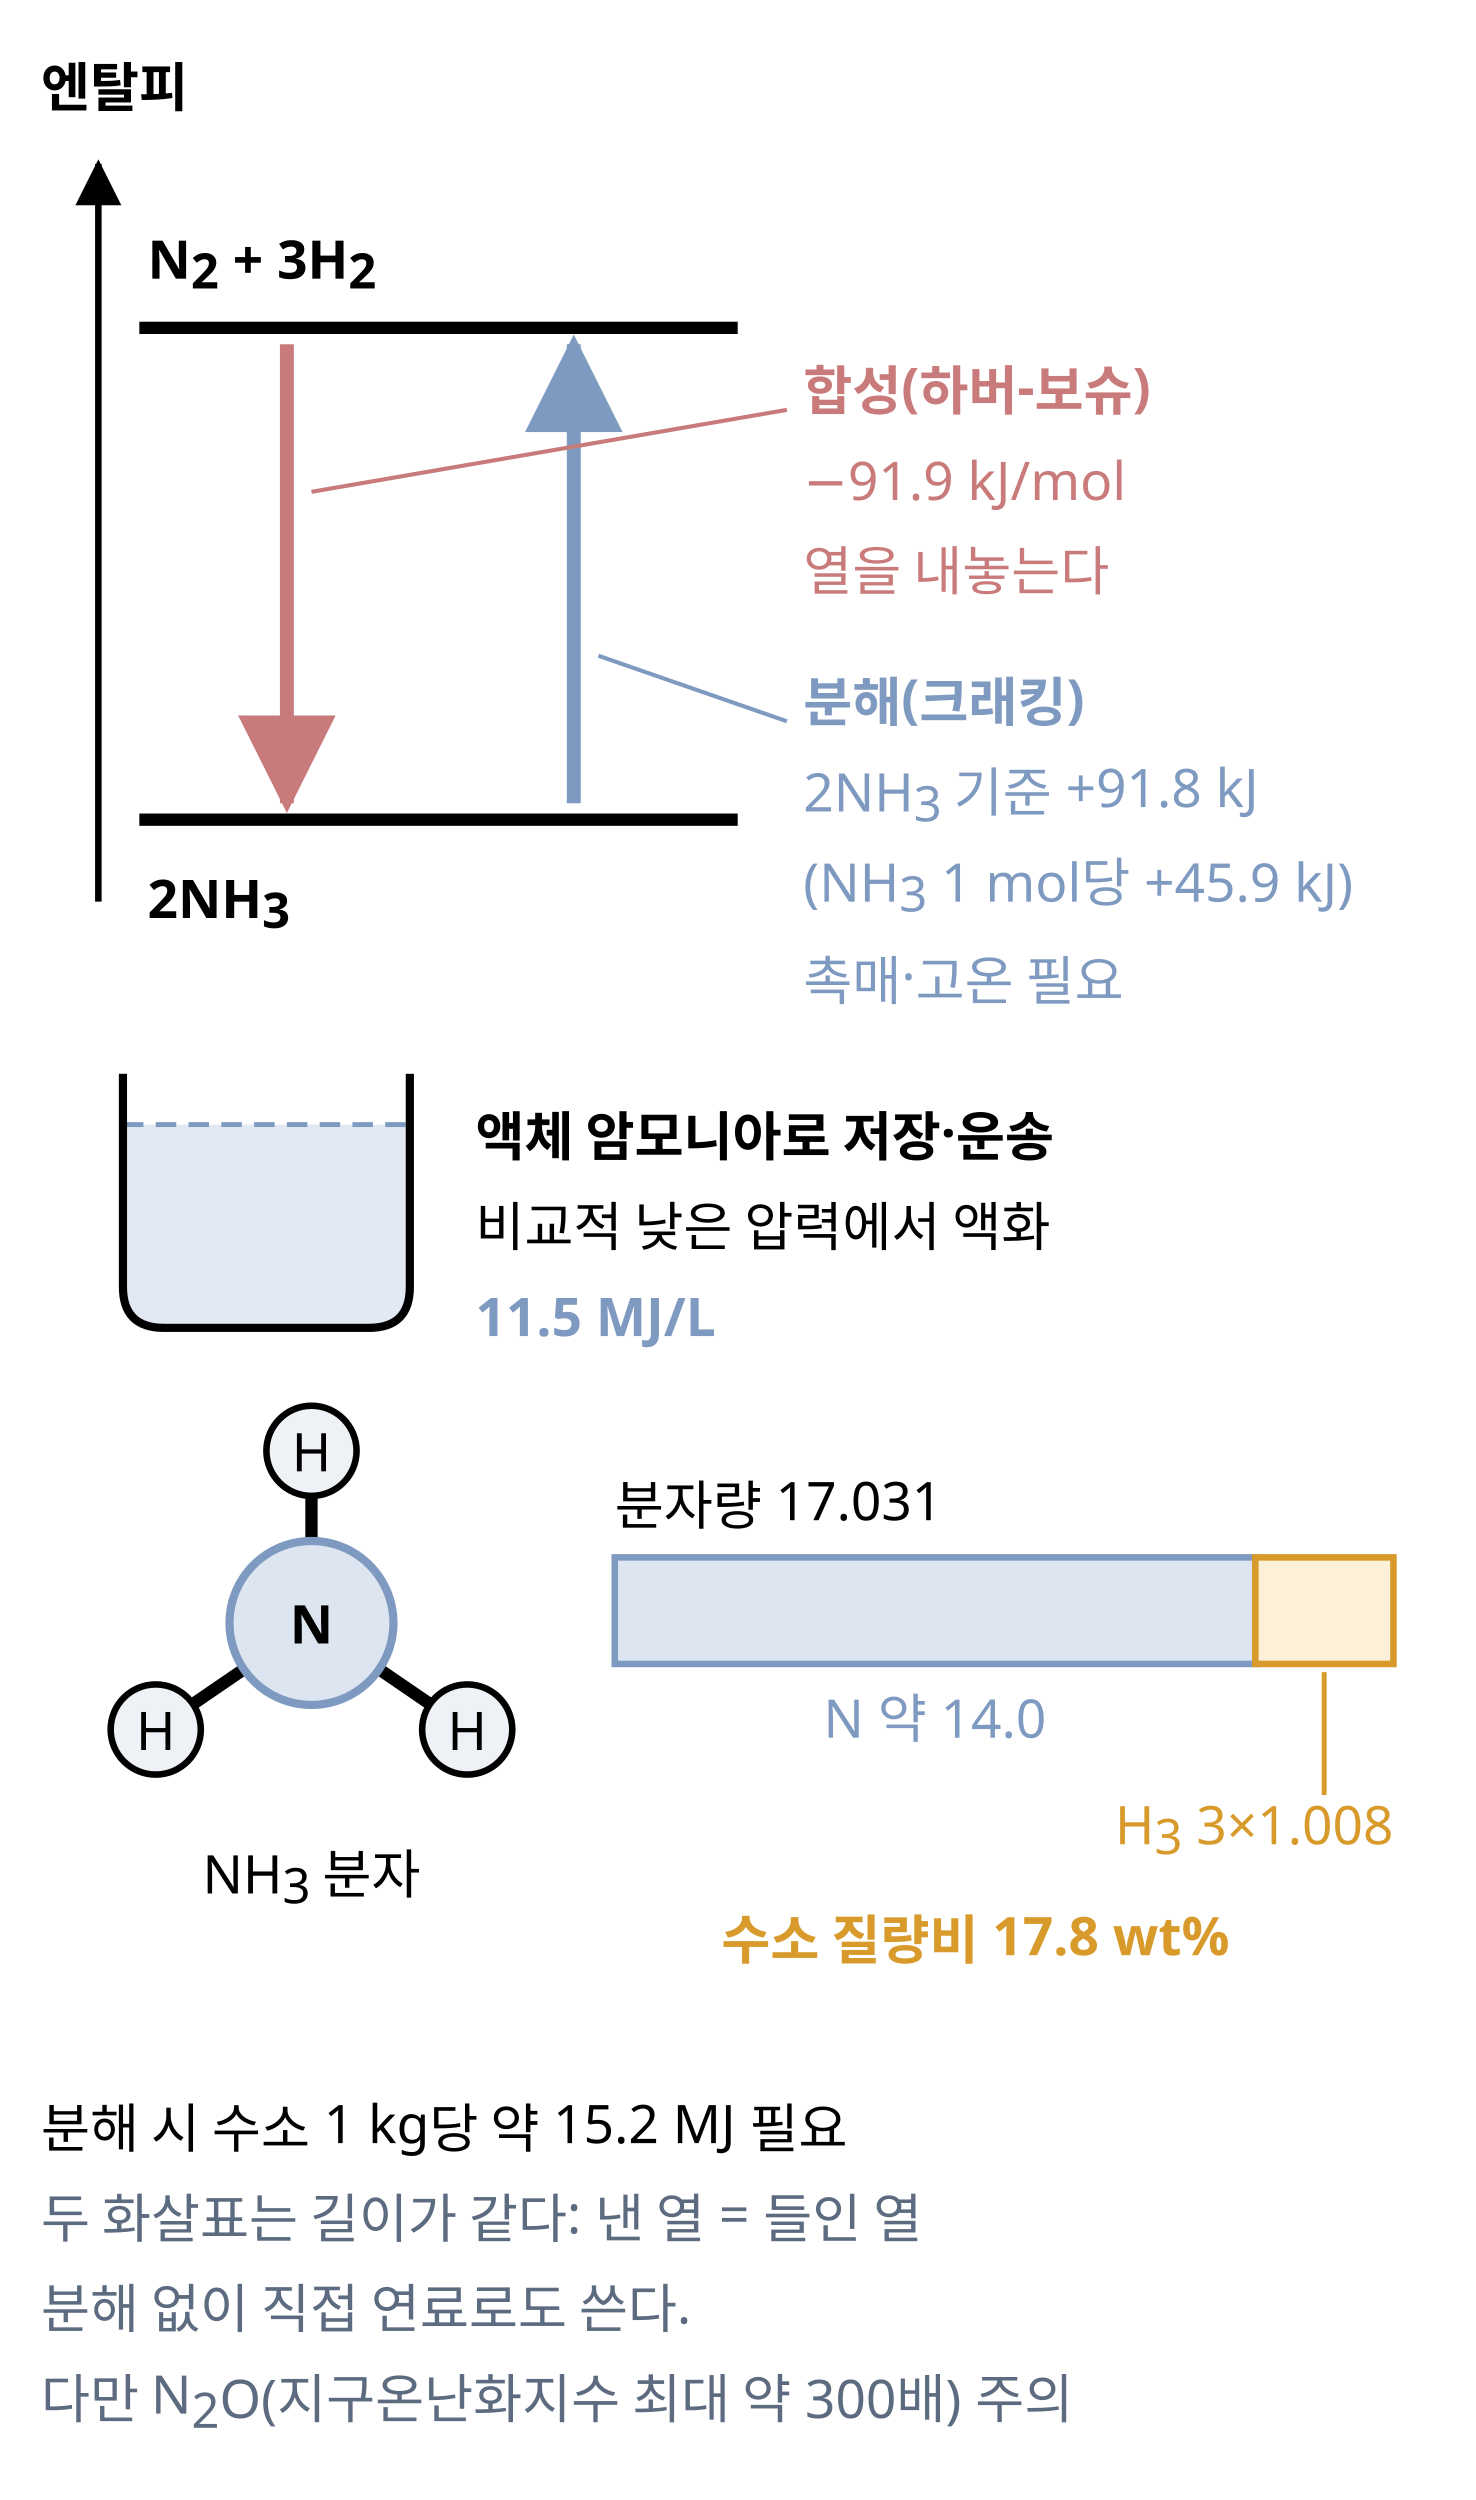
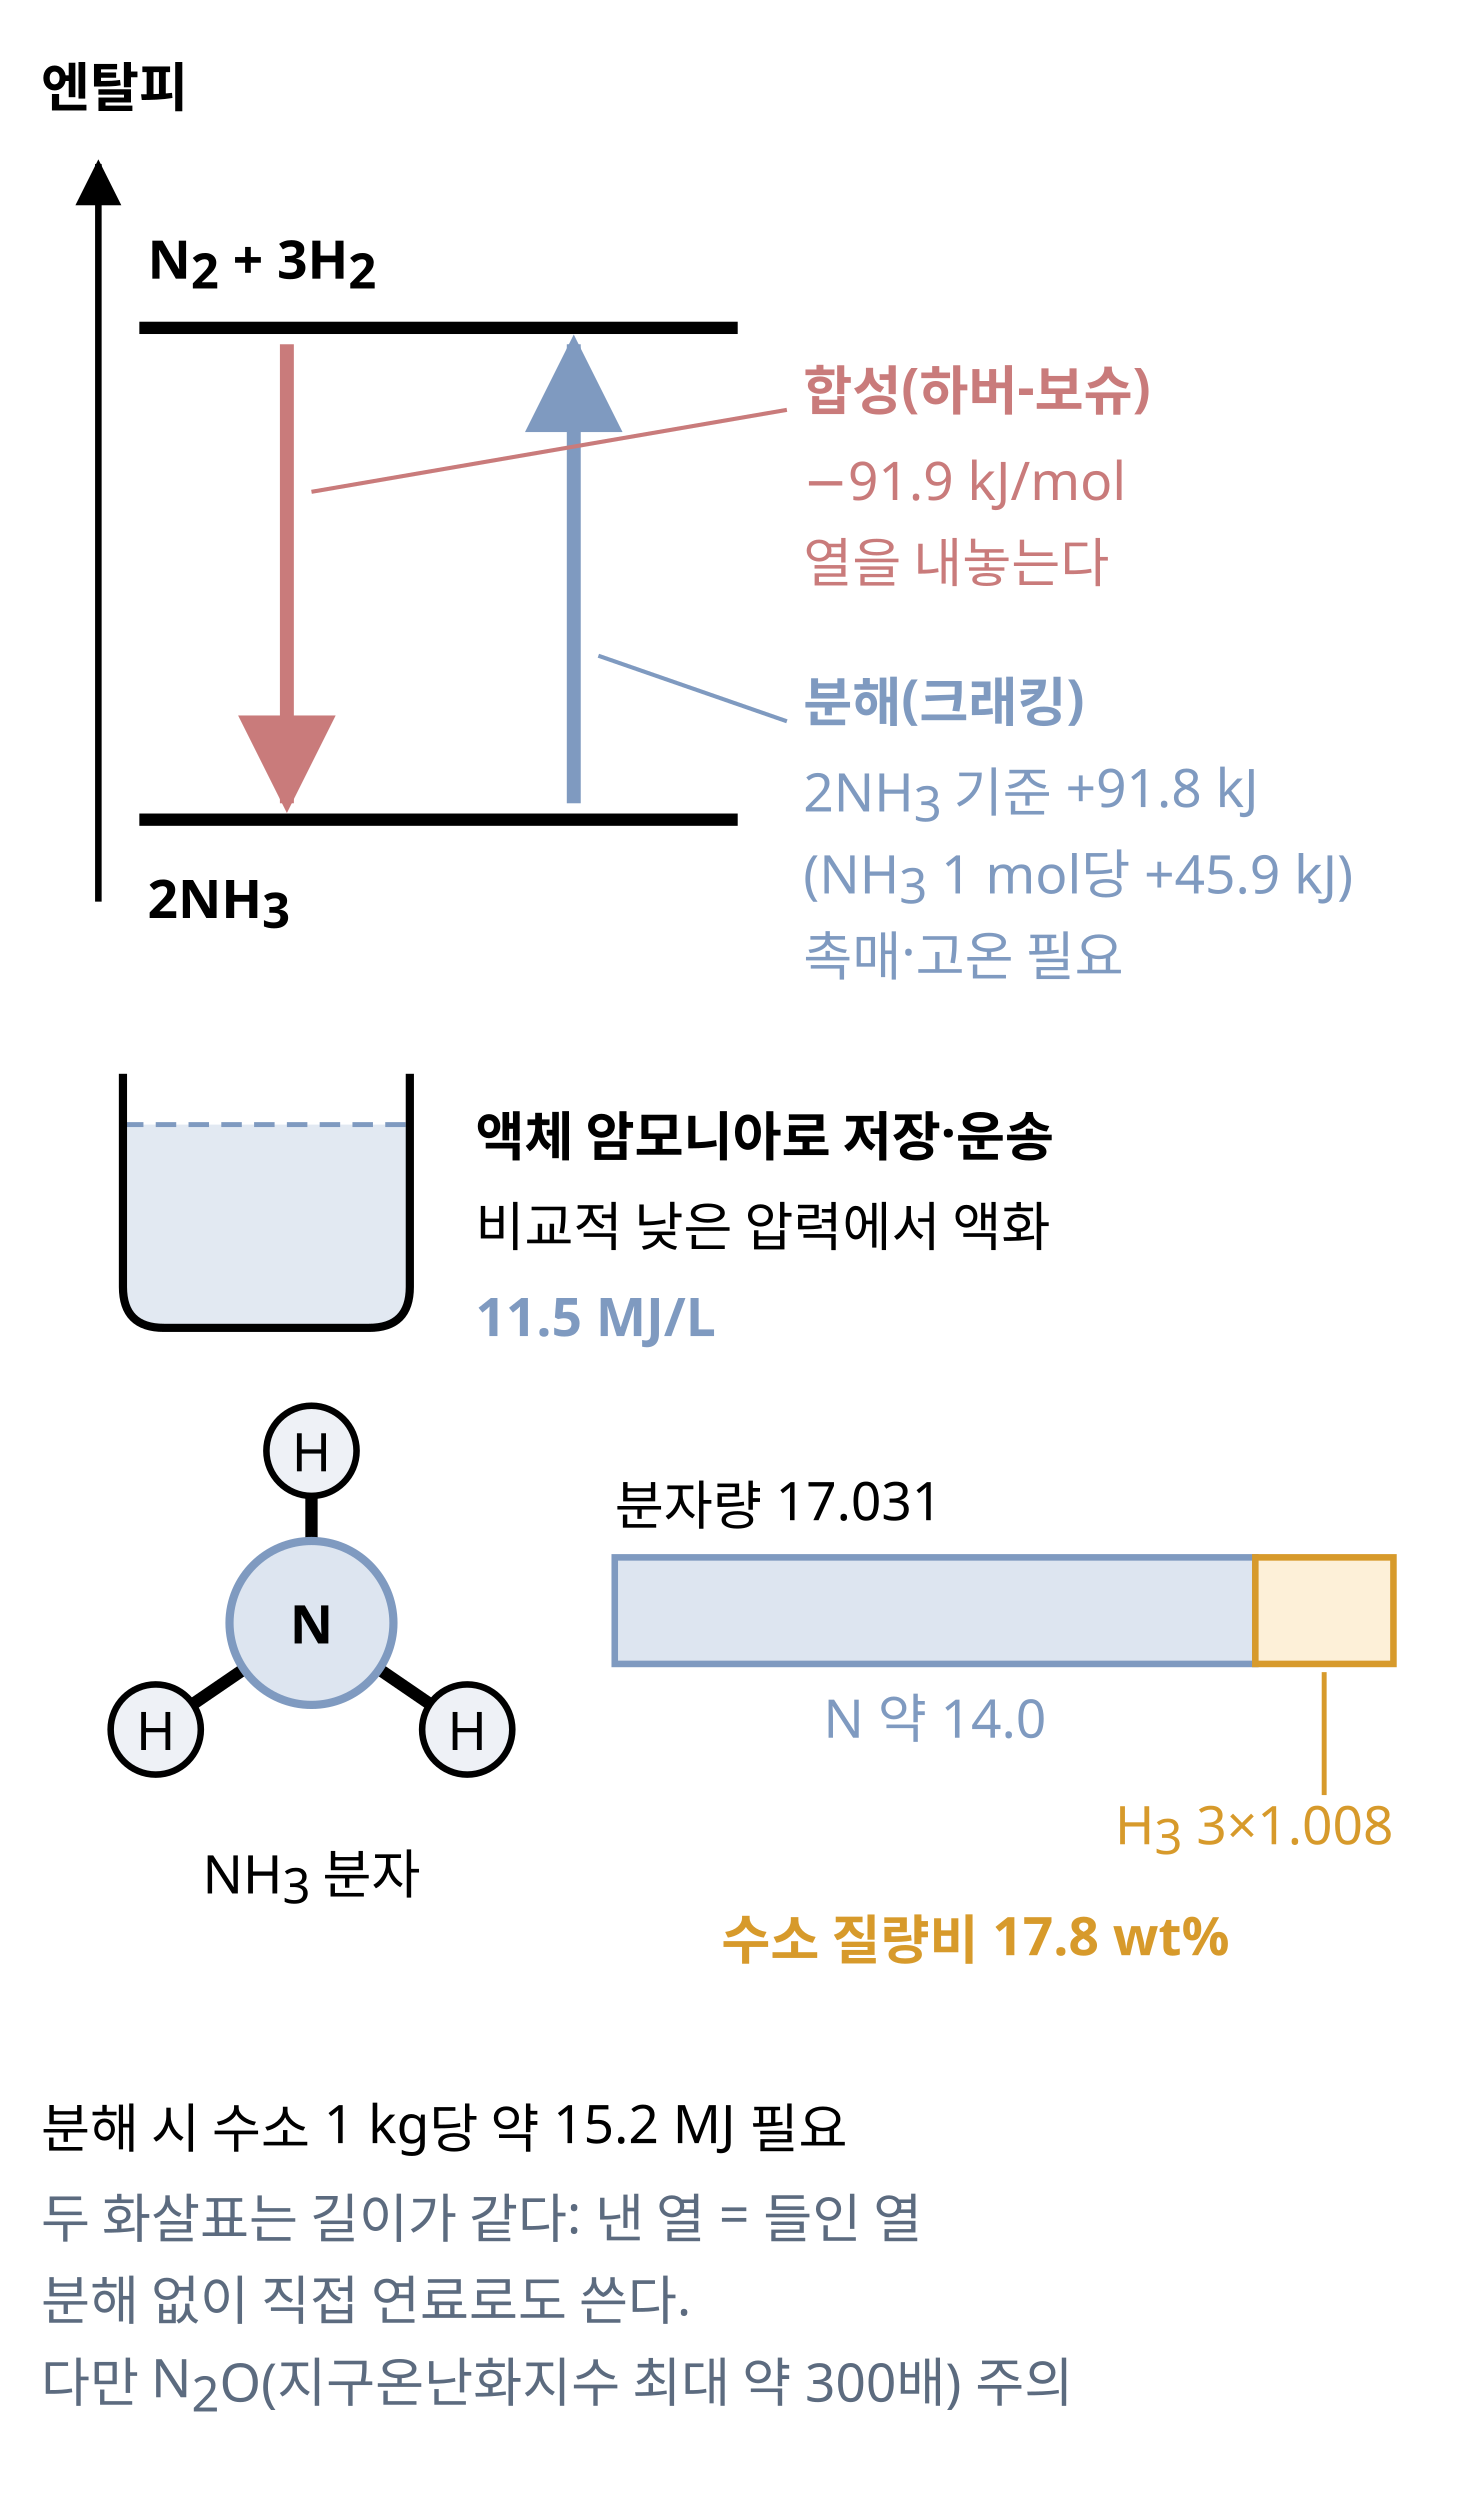
<svg xmlns="http://www.w3.org/2000/svg" class="si si-illus" viewBox="0 0 360 610" style="max-width:360px;color:var(--si-ink,var(--text,#1f2328))" role="img" aria-labelledby="ammonia-as-hydrogen-carrier-t" font-family="'Pretendard','Noto Sans KR','Apple SD Gothic Neo',sans-serif" font-size="13" fill="currentColor">
  <defs>
    <marker id="ammonia-as-hydrogen-carrier-ar" viewBox="0 0 10 10" refX="9" refY="5" markerWidth="7" markerHeight="7" orient="auto-start-reverse">
      <path d="M0,0L10,5L0,10z" style="fill:currentColor" />
    </marker>
    <marker id="ammonia-as-hydrogen-carrier-ar-1" viewBox="0 0 10 10" refX="9" refY="5" markerWidth="7" markerHeight="7" orient="auto-start-reverse">
      <path d="M0,0L10,5L0,10z" style="fill:var(--si-rose-s,#c97b7b)" />
    </marker>
    <marker id="ammonia-as-hydrogen-carrier-ar-2" viewBox="0 0 10 10" refX="9" refY="5" markerWidth="7" markerHeight="7" orient="auto-start-reverse">
      <path d="M0,0L10,5L0,10z" style="fill:var(--si-blue-s,#7f9ac0)" />
    </marker>
  </defs>
  <text x="10" y="26" font-weight="700">엔탈피</text>
  <line x1="24" y1="220" x2="24" y2="40" style="stroke:currentColor;fill:none" stroke-width="1.6" marker-end="url(#ammonia-as-hydrogen-carrier-ar)" />
  <line x1="34" y1="80" x2="180" y2="80" style="stroke:currentColor;fill:none" stroke-width="3" />
  <line x1="34" y1="200" x2="180" y2="200" style="stroke:currentColor;fill:none" stroke-width="3" />
  <text x="36" y="68" font-weight="700">N<tspan baseline-shift="sub" font-size="92%">2</tspan> + 3H<tspan baseline-shift="sub" font-size="92%">2</tspan>
  </text>
  <text x="36" y="224" font-weight="700">2NH<tspan baseline-shift="sub" font-size="92%">3</tspan>
  </text>
  <line x1="70" y1="84" x2="70" y2="196" style="stroke:var(--si-rose-s,#c97b7b);fill:none" stroke-width="3.4" marker-end="url(#ammonia-as-hydrogen-carrier-ar-1)" />
  <line x1="140" y1="196" x2="140" y2="84" style="stroke:var(--si-blue-s,#7f9ac0);fill:none" stroke-width="3.4" marker-end="url(#ammonia-as-hydrogen-carrier-ar-2)" />
  <text x="196" y="100" font-weight="700" style="fill:var(--si-rose-s,#c97b7b)">합성(하버-보슈)</text>
  <text x="196" y="122" style="fill:var(--si-rose-s,#c97b7b)">−91.9 kJ/mol</text>
-   <text x="196" y="144" style="fill:var(--si-rose-s,#c97b7b)">열을 내놓는다</text>
+   <text x="196" y="142" style="fill:var(--si-rose-s,#c97b7b)">열을 내놓는다</text>
  <line x1="192" y1="100" x2="76" y2="120" style="stroke:var(--si-rose-s,#c97b7b);fill:none" stroke-width="1" />
  <text x="196" y="176" font-weight="700" style="fill:var(--si-blue-s,#7f9ac0)">분해(크래킹)</text>
  <text x="196" y="198" style="fill:var(--si-blue-s,#7f9ac0)">2NH<tspan baseline-shift="sub" font-size="92%">3</tspan> 기준 +91.8 kJ</text>
-   <text x="196" y="220" style="fill:var(--si-blue-s,#7f9ac0)">(NH<tspan baseline-shift="sub" font-size="92%">3</tspan> 1 mol당 +45.9 kJ)</text>
-   <text x="196" y="244" style="fill:var(--si-blue-s,#7f9ac0)">촉매·고온 필요</text>
+   <text x="196" y="218" style="fill:var(--si-blue-s,#7f9ac0)">(NH<tspan baseline-shift="sub" font-size="92%">3</tspan> 1 mol당 +45.9 kJ)</text>
+   <text x="196" y="238" style="fill:var(--si-blue-s,#7f9ac0)">촉매·고온 필요</text>
  <line x1="192" y1="176" x2="146" y2="160" style="stroke:var(--si-blue-s,#7f9ac0);fill:none" stroke-width="1" />
  <path d="M30,274.4 L30,314 Q30,324 40,324 L90,324 Q100,324 100,314 L100,274.4Z" style="stroke:none;fill:var(--si-blue-f,#dde5f0)" stroke-width="1.6" fill-opacity="0.85" />
  <line x1="30" y1="274.4" x2="100" y2="274.4" style="stroke:var(--si-blue-s,#7f9ac0);fill:none" stroke-width="1.2" stroke-dasharray="5 3" />
  <path d="M30,262 L30,314 Q30,324 40,324 L90,324 Q100,324 100,314 L100,262" style="stroke:currentColor;fill:none" stroke-width="2" />
  <text x="116" y="282" font-weight="700">액체 암모니아로 저장·운송</text>
  <text x="116" y="304">비교적 낮은 압력에서 액화</text>
  <text x="116" y="326" font-weight="700" style="fill:var(--si-blue-s,#7f9ac0)">11.5 MJ/L</text>
  <line x1="76" y1="396" x2="38" y2="422" style="stroke:currentColor;fill:none" stroke-width="3" />
  <line x1="76" y1="396" x2="114" y2="422" style="stroke:currentColor;fill:none" stroke-width="3" />
  <line x1="76" y1="396" x2="76" y2="354" style="stroke:currentColor;fill:none" stroke-width="3" />
  <circle cx="38" cy="422" r="11" style="stroke:currentColor;fill:var(--si-gray-f,#eef1f6)" stroke-width="1.6" />
  <text x="38" y="427" text-anchor="middle">H</text>
  <circle cx="114" cy="422" r="11" style="stroke:currentColor;fill:var(--si-gray-f,#eef1f6)" stroke-width="1.6" />
  <text x="114" y="427" text-anchor="middle">H</text>
  <circle cx="76" cy="354" r="11" style="stroke:currentColor;fill:var(--si-gray-f,#eef1f6)" stroke-width="1.6" />
  <text x="76" y="359" text-anchor="middle">H</text>
  <circle cx="76" cy="396" r="20" style="stroke:var(--si-blue-s,#7f9ac0);fill:var(--si-blue-f,#dde5f0)" stroke-width="2" />
  <text x="76" y="401" text-anchor="middle" font-weight="700">N</text>
  <text x="76" y="462" text-anchor="middle">NH<tspan baseline-shift="sub" font-size="92%">3</tspan> 분자</text>
  <rect x="150" y="380" width="156.3" height="26" style="stroke:var(--si-blue-s,#7f9ac0);fill:var(--si-blue-f,#dde5f0)" stroke-width="1.6" />
  <rect x="306.3" y="380" width="33.7" height="26" style="stroke:var(--si-amber-s,#d79a2b);fill:var(--si-amber-f,#fdf0d8)" stroke-width="1.6" />
  <text x="150" y="372">분자량 17.031</text>
  <text x="228.1" y="424" text-anchor="middle" style="fill:var(--si-blue-s,#7f9ac0)">N 약 14.0</text>
  <text x="340" y="450" text-anchor="end" style="fill:var(--si-amber-s,#d79a2b)">H<tspan baseline-shift="sub" font-size="92%">3</tspan> 3×1.008</text>
  <line x1="323.1" y1="408" x2="323.1" y2="438" style="stroke:var(--si-amber-s,#d79a2b);fill:none" stroke-width="1.2" />
  <text x="176" y="478" font-weight="700" style="fill:var(--si-amber-s,#d79a2b)">수소 질량비 17.8 wt%</text>
  <text x="10" y="524">분해 시 수소 1 kg당 약 15.2 MJ 필요</text>
  <text x="10" y="546" style="fill:var(--si-general,#5c6b7f)">두 화살표는 길이가 같다: 낸 열 = 들인 열</text>
-   <text x="10" y="568" style="fill:var(--si-general,#5c6b7f)">분해 없이 직접 연료로도 쓴다.</text>
-   <text x="10" y="590" style="fill:var(--si-general,#5c6b7f)">다만 N<tspan baseline-shift="sub" font-size="92%">2</tspan>O(지구온난화지수 최대 약 300배) 주의</text>
+   <text x="10" y="566" style="fill:var(--si-general,#5c6b7f)">분해 없이 직접 연료로도 쓴다.</text>
+   <text x="10" y="586" style="fill:var(--si-general,#5c6b7f)">다만 N<tspan baseline-shift="sub" font-size="92%">2</tspan>O(지구온난화지수 최대 약 300배) 주의</text>
</svg>
